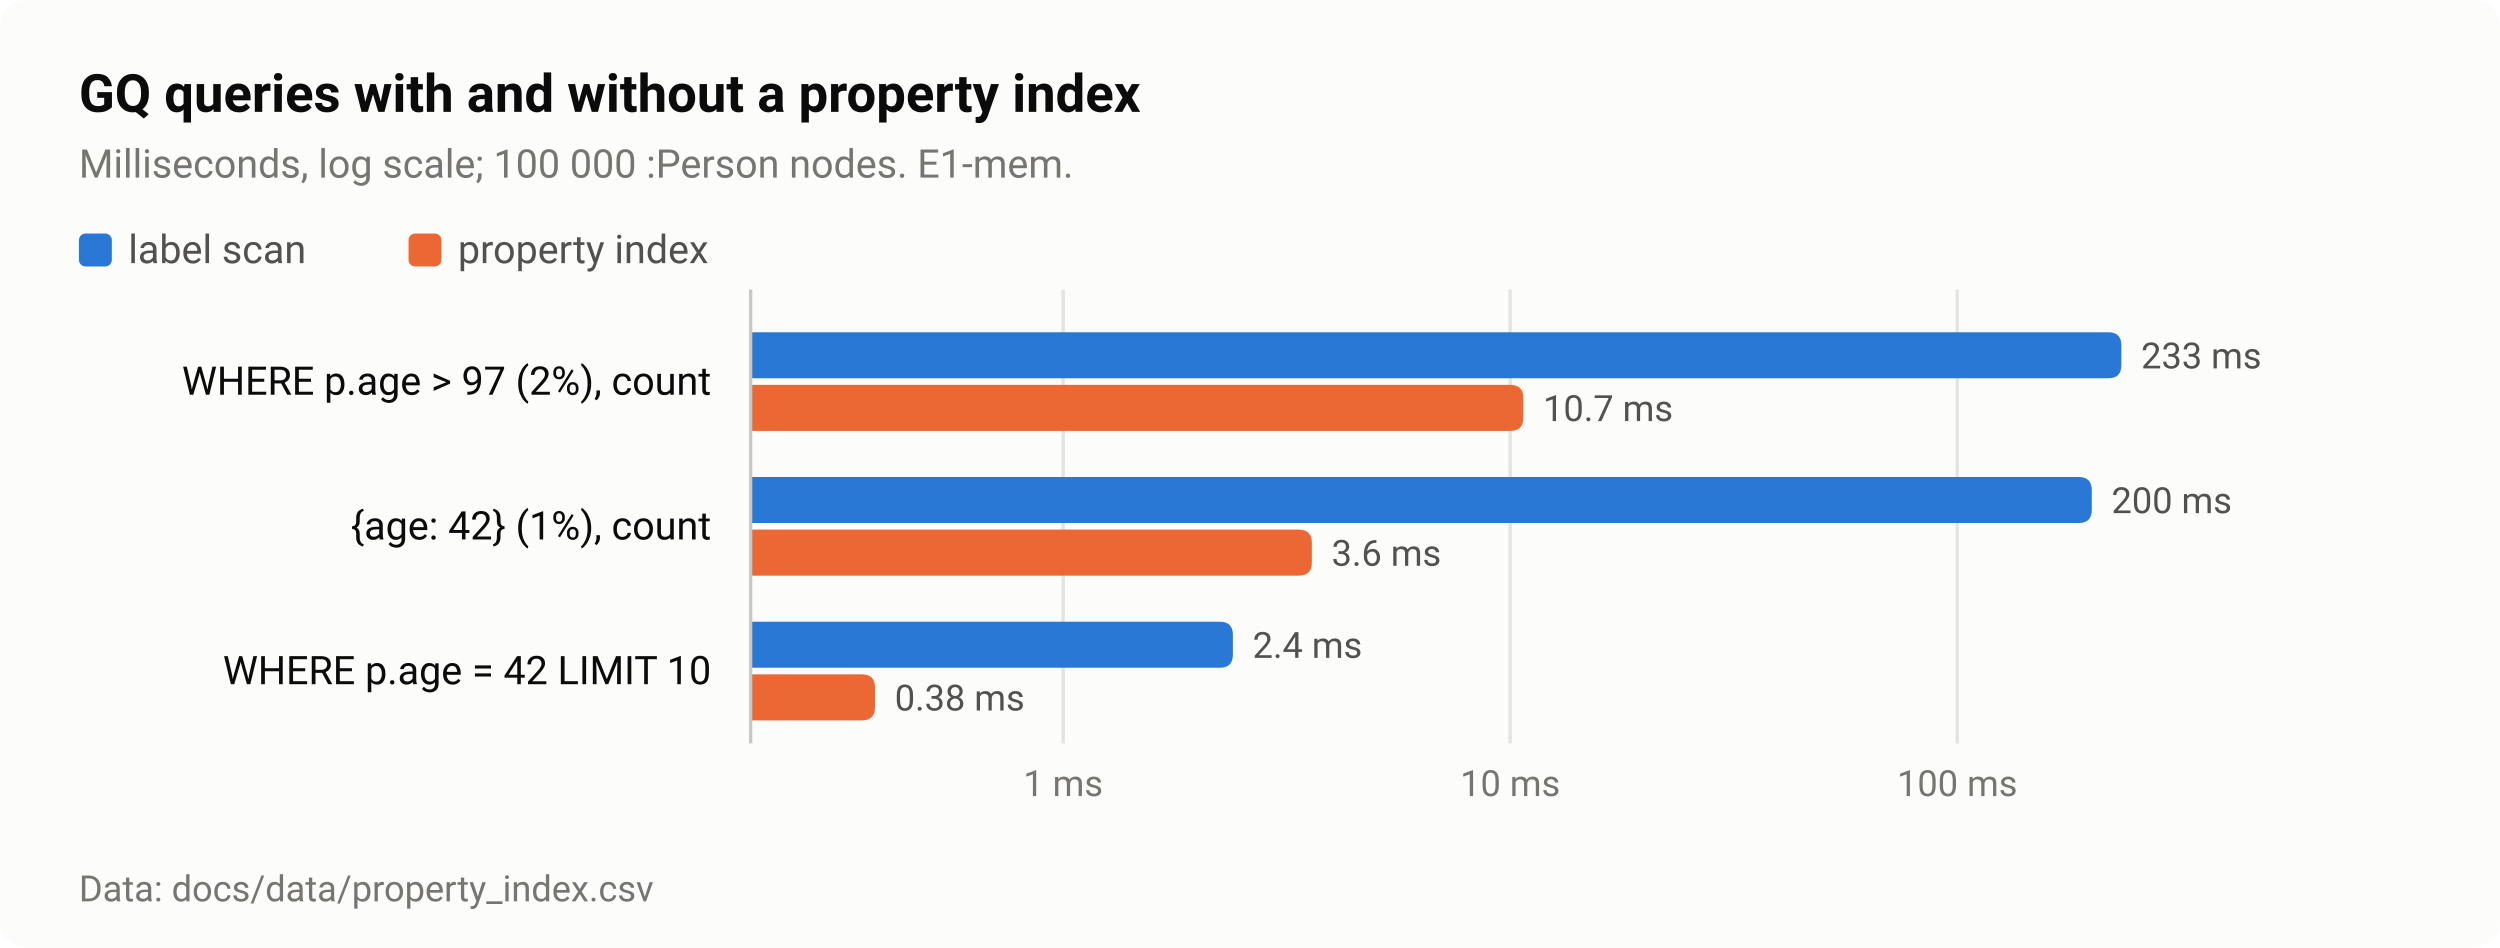
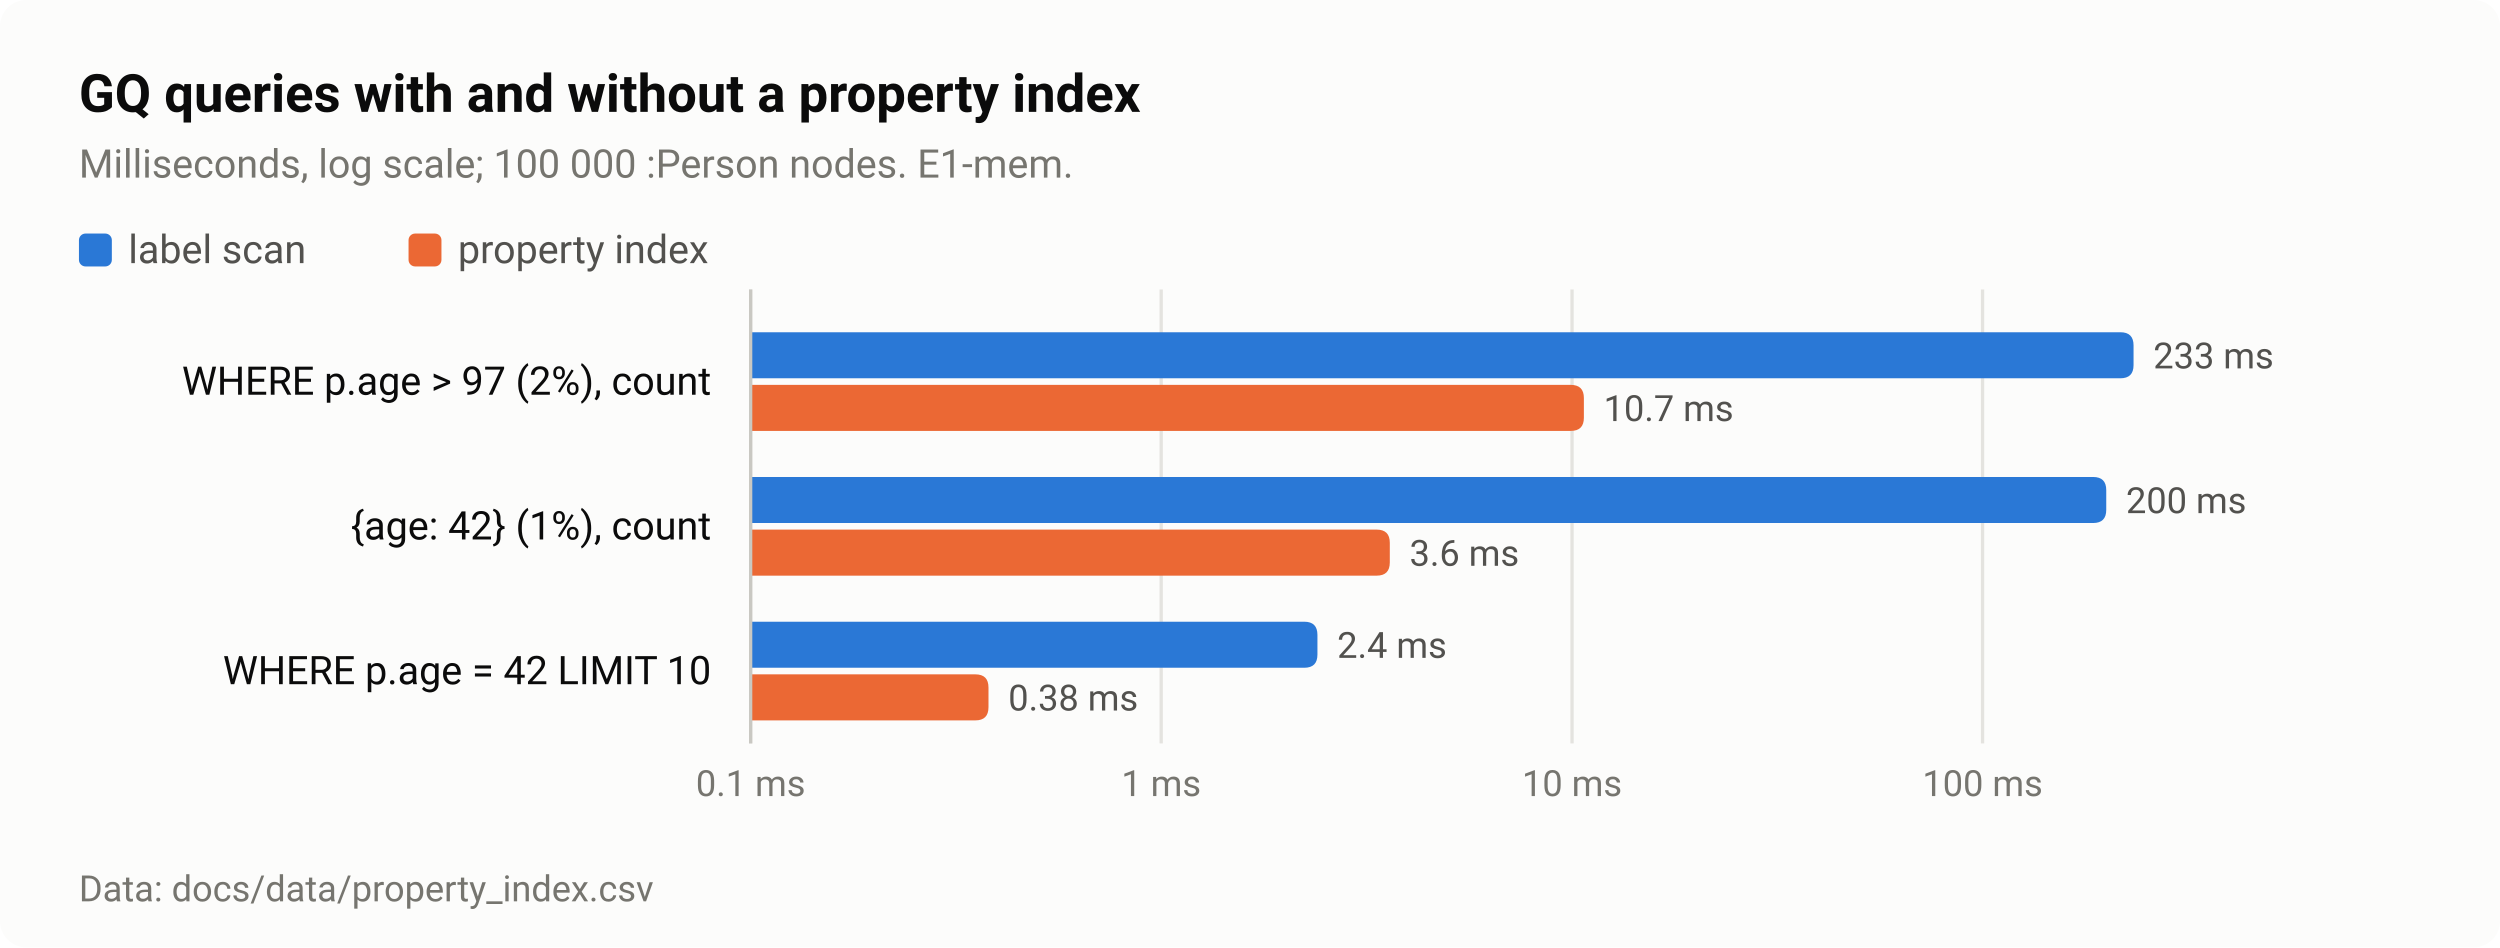
<svg xmlns="http://www.w3.org/2000/svg" width="760" height="288" viewBox="0 0 760 288" role="img" font-family="system-ui, -apple-system, 'Segoe UI', Roboto, 'Helvetica Neue', Arial, sans-serif">
  <rect width="100%" height="100%" rx="8" fill="#fcfcfb" />
  <text x="24.0" y="34.0" font-size="16" fill="#0b0b0b" text-anchor="start" font-weight="600">GQ queries with and without a property index</text>
  <text x="24.0" y="54.0" font-size="12" fill="#76756f" text-anchor="start" font-weight="400">Milliseconds, log scale; 100 000 :Person nodes. E1-mem.</text>
  <rect x="24" y="71" width="10" height="10" rx="2" fill="#2a78d6" />
  <text x="39.0" y="80.0" font-size="12" fill="#52514e" text-anchor="start" font-weight="400">label scan</text>
  <rect x="124.2" y="71" width="10" height="10" rx="2" fill="#eb6834" />
  <text x="139.2" y="80.0" font-size="12" fill="#52514e" text-anchor="start" font-weight="400">property index</text>
-   <line x1="323.2" y1="88.0" x2="323.2" y2="226.0" stroke="#e4e3df" stroke-width="1" />
-   <text x="323.2" y="242.0" font-size="11" fill="#76756f" text-anchor="middle" font-weight="400">1 ms</text>
-   <line x1="459.1" y1="88.0" x2="459.1" y2="226.0" stroke="#e4e3df" stroke-width="1" />
-   <text x="459.1" y="242.0" font-size="11" fill="#76756f" text-anchor="middle" font-weight="400">10 ms</text>
-   <line x1="595.0" y1="88.0" x2="595.0" y2="226.0" stroke="#e4e3df" stroke-width="1" />
-   <text x="595.0" y="242.0" font-size="11" fill="#76756f" text-anchor="middle" font-weight="400">100 ms</text>
+   <line x1="228.2" y1="88.0" x2="228.2" y2="226.0" stroke="#e4e3df" stroke-width="1" />
+   <text x="228.2" y="242.0" font-size="11" fill="#76756f" text-anchor="middle" font-weight="400">0.1 ms</text>
+   <line x1="353.0" y1="88.0" x2="353.0" y2="226.0" stroke="#e4e3df" stroke-width="1" />
+   <text x="353.0" y="242.0" font-size="11" fill="#76756f" text-anchor="middle" font-weight="400">1 ms</text>
+   <line x1="477.9" y1="88.0" x2="477.9" y2="226.0" stroke="#e4e3df" stroke-width="1" />
+   <text x="477.9" y="242.0" font-size="11" fill="#76756f" text-anchor="middle" font-weight="400">10 ms</text>
+   <line x1="602.7" y1="88.0" x2="602.7" y2="226.0" stroke="#e4e3df" stroke-width="1" />
+   <text x="602.7" y="242.0" font-size="11" fill="#76756f" text-anchor="middle" font-weight="400">100 ms</text>
  <text x="216.2" y="120.0" font-size="12" fill="#0b0b0b" text-anchor="end" font-weight="400">WHERE p.age &gt; 97 (2%), count</text>
-   <path d="M228.2,101.0 H640.9 Q644.9,101.0 644.9,105.0 V111.0 Q644.9,115.0 640.9,115.0 H228.2 Z" fill="#2a78d6" />
-   <text x="650.9" y="112.0" font-size="11" fill="#52514e" text-anchor="start" font-weight="400">233 ms</text>
-   <path d="M228.2,117.0 H459.1 Q463.1,117.0 463.1,121.0 V127.0 Q463.1,131.0 459.1,131.0 H228.2 Z" fill="#eb6834" />
-   <text x="469.1" y="128.0" font-size="11" fill="#52514e" text-anchor="start" font-weight="400">10.7 ms</text>
+   <path d="M228.2,101.0 H644.6 Q648.6,101.0 648.6,105.0 V111.0 Q648.6,115.0 644.6,115.0 H228.2 Z" fill="#2a78d6" />
+   <text x="654.6" y="112.0" font-size="11" fill="#52514e" text-anchor="start" font-weight="400">233 ms</text>
+   <path d="M228.2,117.0 H477.5 Q481.5,117.0 481.5,121.0 V127.0 Q481.5,131.0 477.5,131.0 H228.2 Z" fill="#eb6834" />
+   <text x="487.5" y="128.0" font-size="11" fill="#52514e" text-anchor="start" font-weight="400">10.7 ms</text>
  <text x="216.2" y="164.0" font-size="12" fill="#0b0b0b" text-anchor="end" font-weight="400">{age: 42} (1%), count</text>
-   <path d="M228.2,145.0 H631.9 Q635.9,145.0 635.9,149.0 V155.0 Q635.9,159.0 631.9,159.0 H228.2 Z" fill="#2a78d6" />
-   <text x="641.9" y="156.0" font-size="11" fill="#52514e" text-anchor="start" font-weight="400">200 ms</text>
-   <path d="M228.2,161.0 H394.8 Q398.8,161.0 398.8,165.0 V171.0 Q398.8,175.0 394.8,175.0 H228.2 Z" fill="#eb6834" />
-   <text x="404.8" y="172.0" font-size="11" fill="#52514e" text-anchor="start" font-weight="400">3.6 ms</text>
+   <path d="M228.2,145.0 H636.3 Q640.3,145.0 640.3,149.0 V155.0 Q640.3,159.0 636.3,159.0 H228.2 Z" fill="#2a78d6" />
+   <text x="646.3" y="156.0" font-size="11" fill="#52514e" text-anchor="start" font-weight="400">200 ms</text>
+   <path d="M228.2,161.0 H418.5 Q422.5,161.0 422.5,165.0 V171.0 Q422.5,175.0 418.5,175.0 H228.2 Z" fill="#eb6834" />
+   <text x="428.5" y="172.0" font-size="11" fill="#52514e" text-anchor="start" font-weight="400">3.6 ms</text>
  <text x="216.2" y="208.0" font-size="12" fill="#0b0b0b" text-anchor="end" font-weight="400">WHERE p.age = 42 LIMIT 10</text>
-   <path d="M228.2,189.0 H370.8 Q374.8,189.0 374.8,193.0 V199.0 Q374.8,203.0 370.8,203.0 H228.2 Z" fill="#2a78d6" />
-   <text x="380.8" y="200.0" font-size="11" fill="#52514e" text-anchor="start" font-weight="400">2.4 ms</text>
-   <path d="M228.2,205.0 H262.0 Q266.0,205.0 266.0,209.0 V215.0 Q266.0,219.0 262.0,219.0 H228.2 Z" fill="#eb6834" />
-   <text x="272.0" y="216.0" font-size="11" fill="#52514e" text-anchor="start" font-weight="400">0.38 ms</text>
+   <path d="M228.2,189.0 H396.5 Q400.5,189.0 400.5,193.0 V199.0 Q400.5,203.0 396.5,203.0 H228.2 Z" fill="#2a78d6" />
+   <text x="406.5" y="200.0" font-size="11" fill="#52514e" text-anchor="start" font-weight="400">2.4 ms</text>
+   <path d="M228.2,205.0 H296.5 Q300.5,205.0 300.5,209.0 V215.0 Q300.5,219.0 296.5,219.0 H228.2 Z" fill="#eb6834" />
+   <text x="306.5" y="216.0" font-size="11" fill="#52514e" text-anchor="start" font-weight="400">0.38 ms</text>
  <line x1="228.2" y1="88.0" x2="228.2" y2="226.0" stroke="#c9c8c2" stroke-width="1" />
  <text x="24.0" y="274.0" font-size="11" fill="#76756f" text-anchor="start" font-weight="400">Data: docs/data/property_index.csv</text>
</svg>
